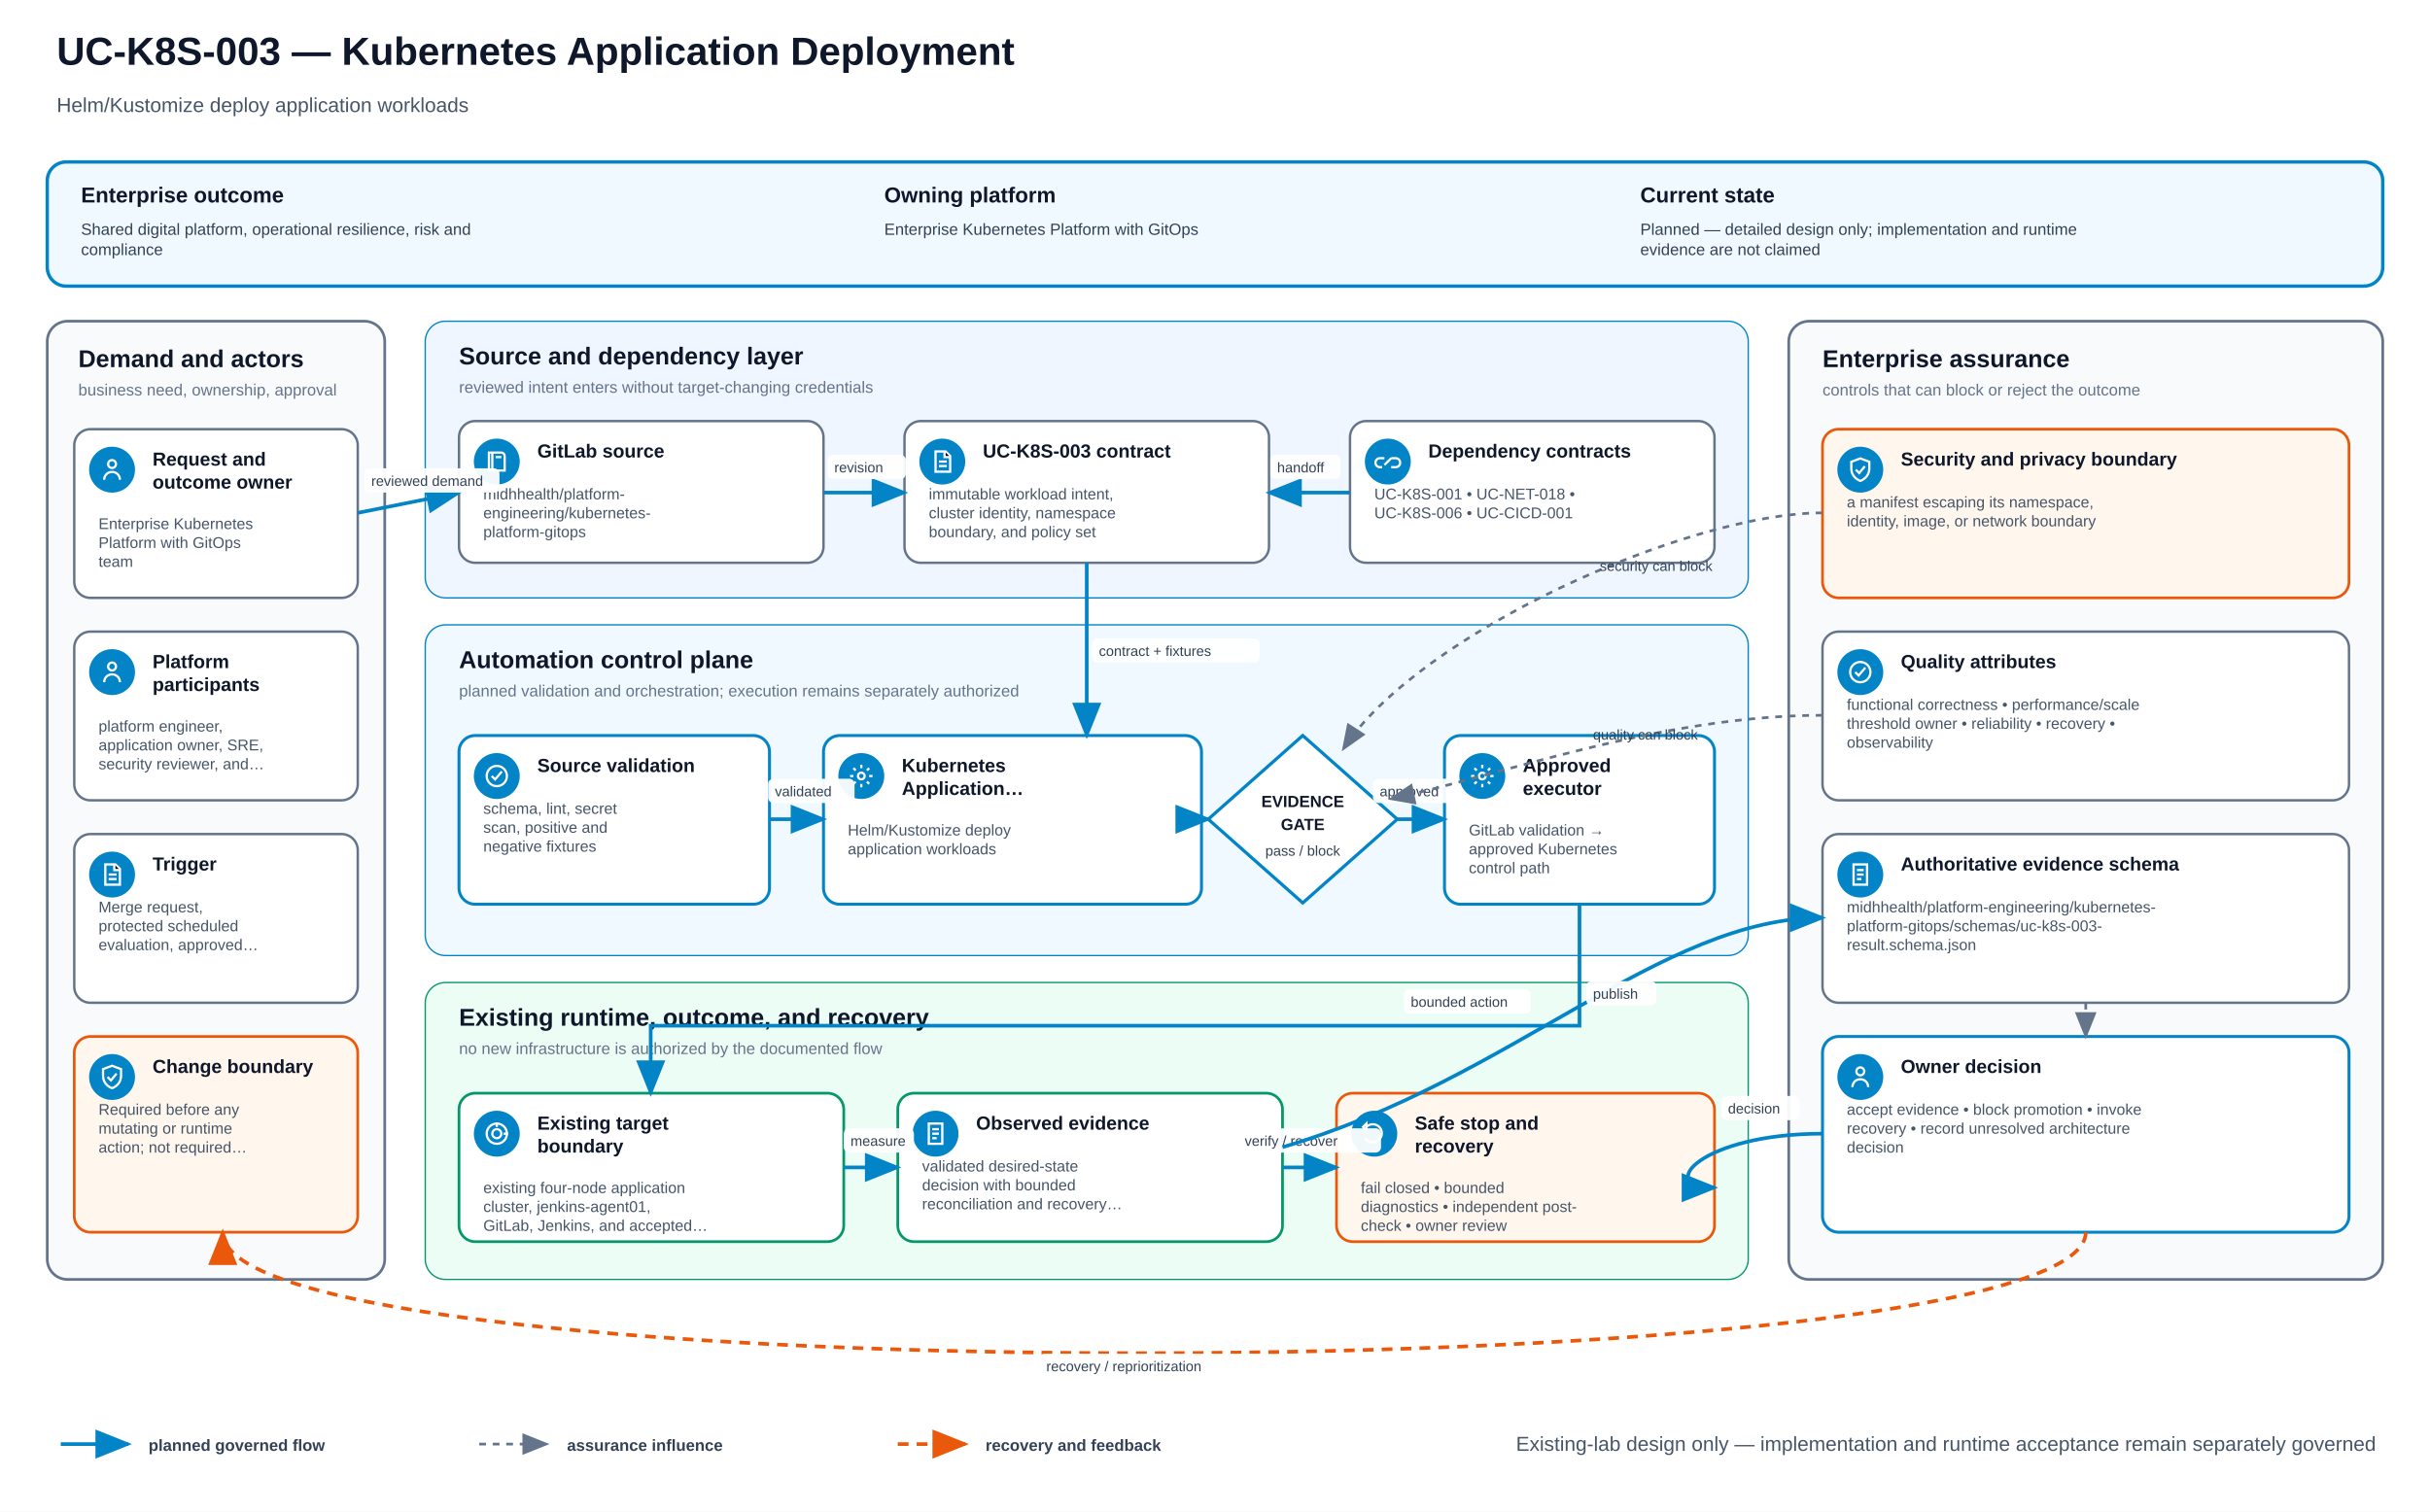
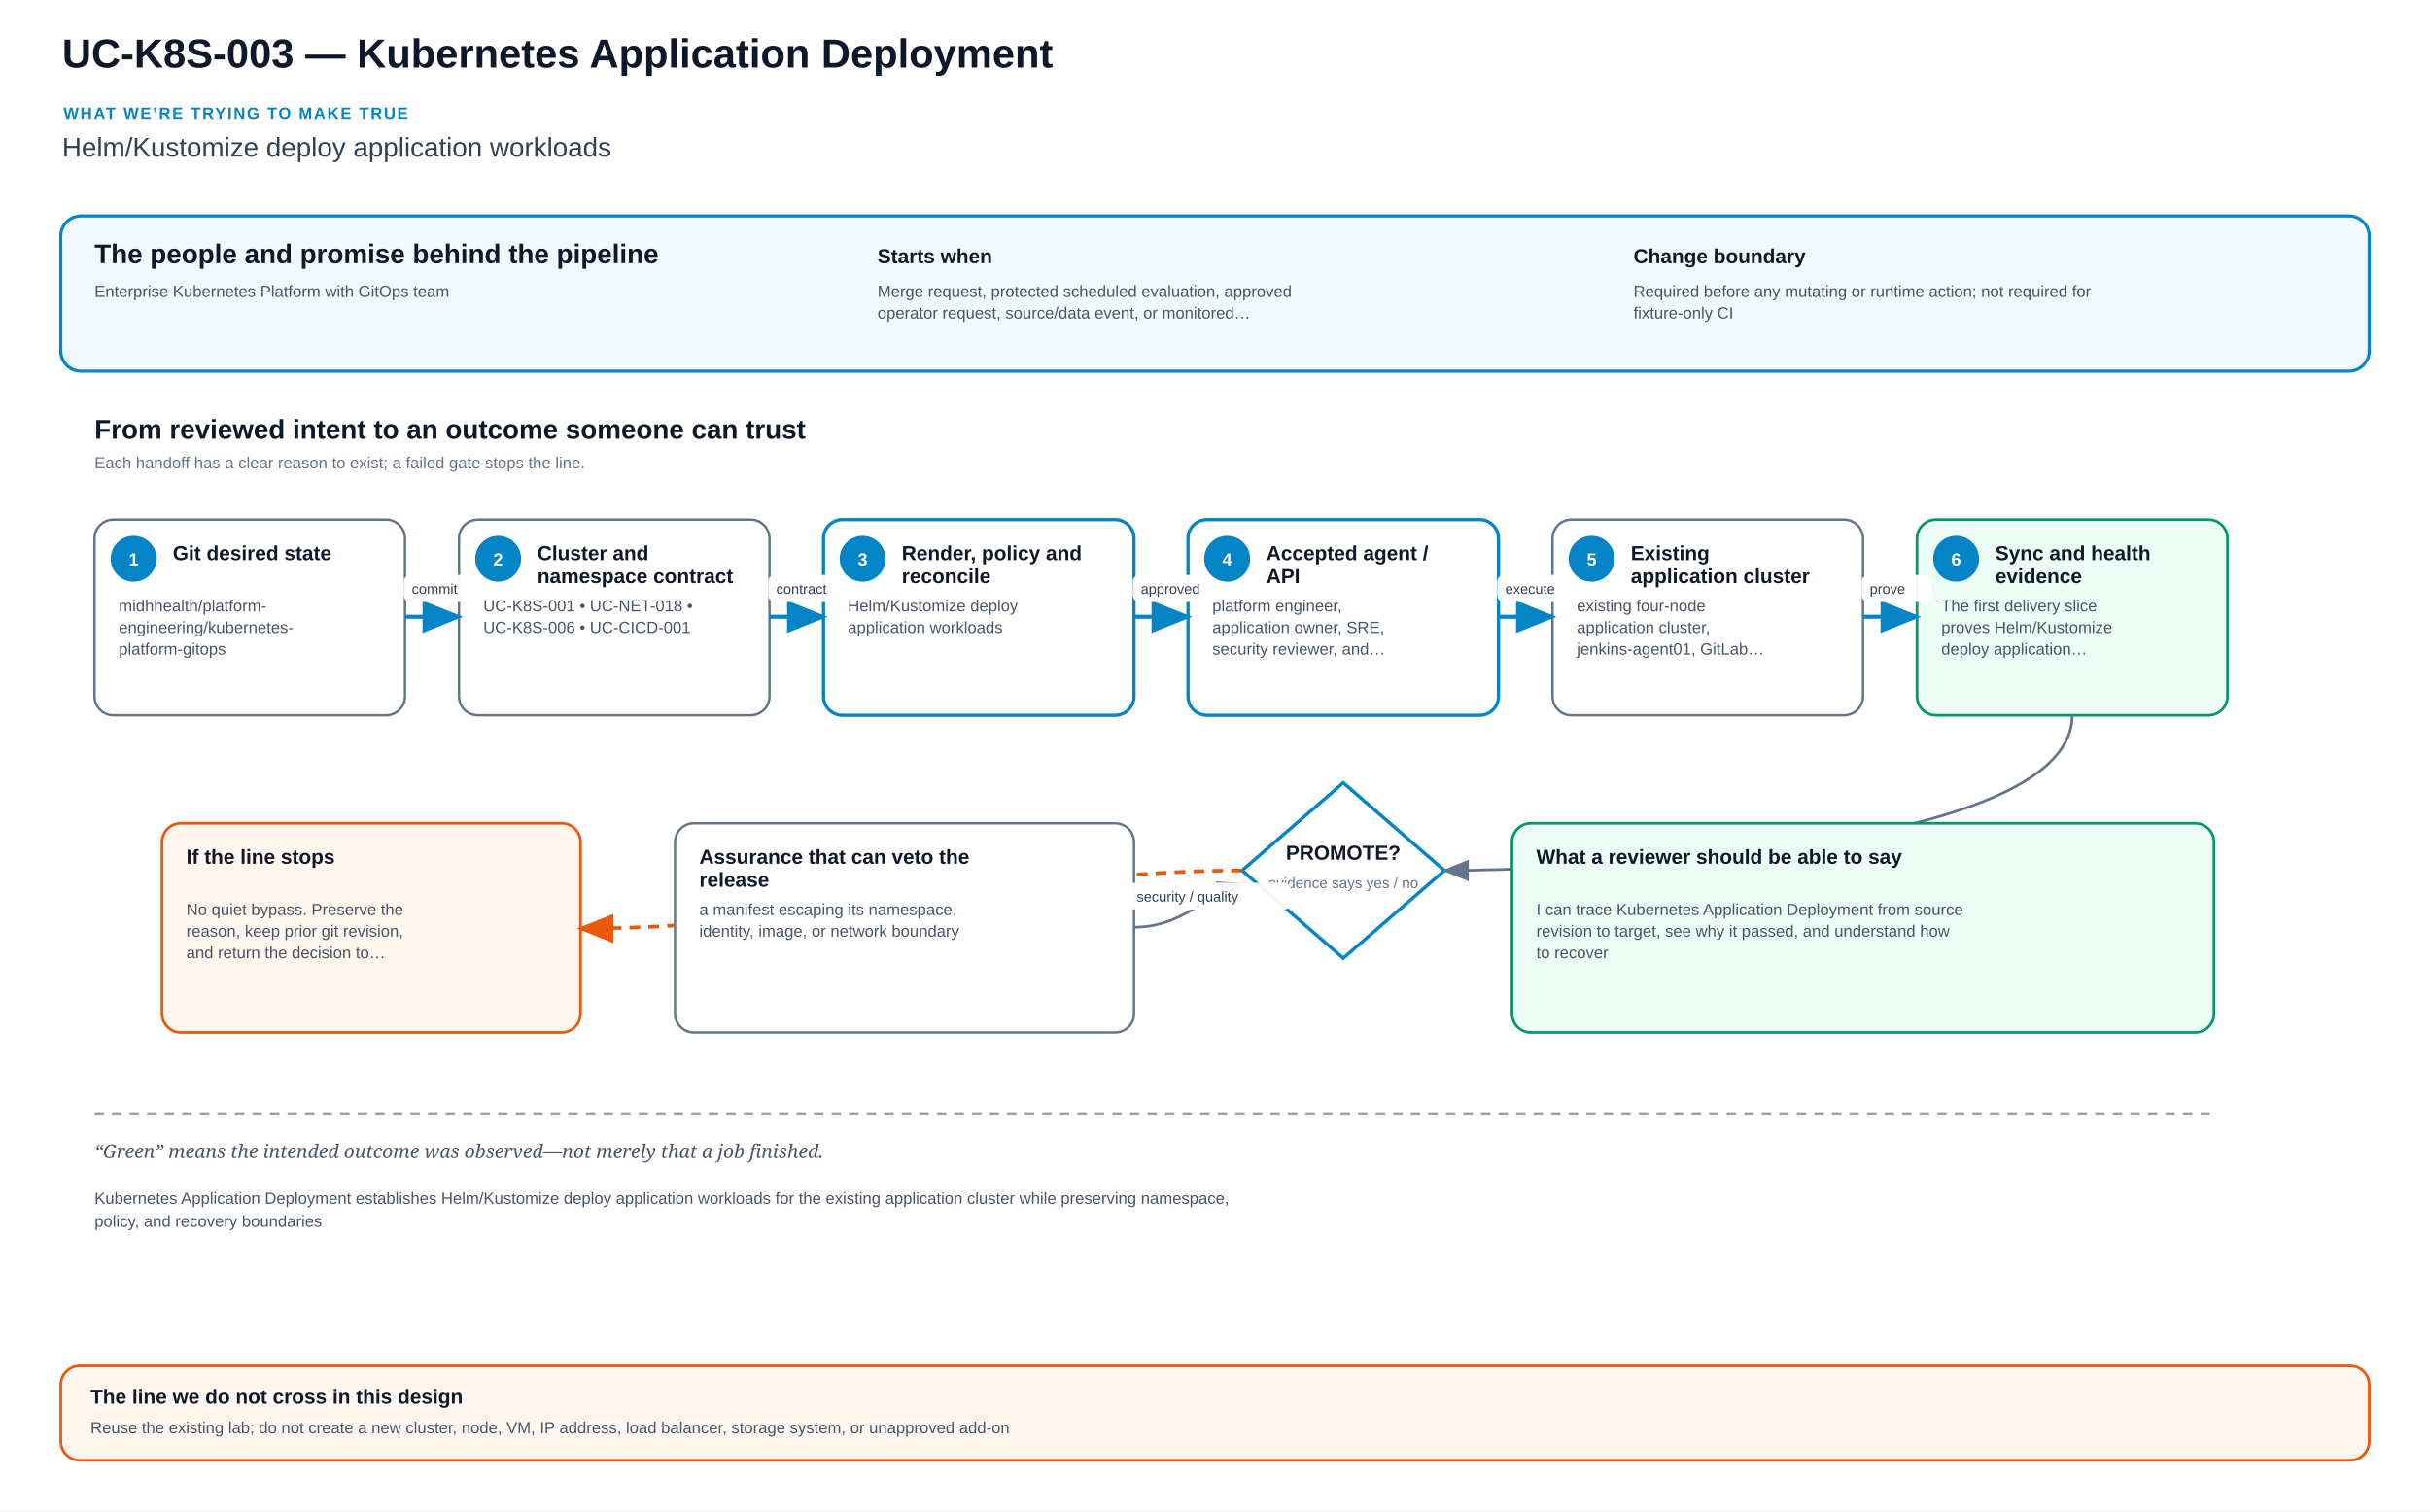
- <svg xmlns="http://www.w3.org/2000/svg" width="1800" height="1120" viewBox="0 0 1800 1120" role="img" aria-labelledby="title desc">
+ <svg xmlns="http://www.w3.org/2000/svg" width="1800" height="1120" viewBox="0 0 1800 1120" role="img" aria-labelledby="title desc" data-use-case="UC-K8S-003" data-archetype="delivery-pipeline">
  <defs>
    <style>
- .bg{fill:#fff}.context{fill:#f0f9ff;stroke:#0284c7;stroke-width:2.5}.rail{fill:#f8fafc;stroke:#64748b;stroke-width:2}.layer{fill:#fff;stroke:#94a3b8;stroke-width:2}.sourceLayer{fill:#eff6ff;stroke:#0284c7}.controlLayer{fill:#f0f9ff;stroke:#0284c7}.runtimeLayer{fill:#ecfdf5;stroke:#059669}.node{fill:#fff;stroke:#64748b;stroke-width:1.8}.controlNode{fill:#fff;stroke:#0284c7;stroke-width:2.2}.runtimeNode{fill:#fff;stroke:#059669;stroke-width:2}.riskNode{fill:#fff7ed;stroke:#ea580c;stroke-width:2}.iconBadge{fill:#0284c7}.mainTitle{font:700 29px Arial,sans-serif;fill:#0f172a}.subtitle{font:15px Arial,sans-serif;fill:#475569}.sectionTitle{font:700 18px Arial,sans-serif;fill:#0f172a}.sectionSub{font:12px Arial,sans-serif;fill:#64748b}.nodeTitle{font:700 14px Arial,sans-serif;fill:#0f172a}.nodeSub{font:11.5px Arial,sans-serif;fill:#475569}.contextTitle{font:700 16px Arial,sans-serif;fill:#0f172a}.contextText{font:12px Arial,sans-serif;fill:#334155}.edge{stroke:#0284c7;stroke-width:2.7;fill:none;marker-end:url(#arrow)}.dashed{stroke:#ea580c;stroke-dasharray:8 6;marker-end:url(#orangeArrow)}.assuranceEdge{stroke:#64748b;stroke-width:2;stroke-dasharray:5 5;fill:none;marker-end:url(#grayArrow)}.labelBg{fill:#fff;opacity:.94}.edgeLabel{font:10.5px Arial,sans-serif;fill:#334155}.decision{fill:#fff;stroke:#0284c7;stroke-width:2.4}.decisionText{font:700 12px Arial,sans-serif;fill:#0f172a}.legend{font:700 12px Arial,sans-serif;fill:#334155}
+ .bg{fill:#fff}.panel{fill:#f8fafc;stroke:#cbd5e1;stroke-width:2}.accentPanel{fill:#f0f9ff;stroke:#0284c7;stroke-width:2.3}.card{fill:#fff;stroke:#64748b;stroke-width:1.8}.accentCard{fill:#fff;stroke:#0284c7;stroke-width:2.4}.goodCard{fill:#ecfdf5;stroke:#059669;stroke-width:2}.warnCard{fill:#fff7ed;stroke:#ea580c;stroke-width:2}.darkCard{fill:#0f172a;stroke:#0f172a;stroke-width:2}.mainTitle{font:700 30px Arial,sans-serif;fill:#0f172a}.kicker{font:700 12px Arial,sans-serif;fill:#0284c7;letter-spacing:1.2px}.quote{font:20px Arial,sans-serif;fill:#334155}.section{font:700 20px Arial,sans-serif;fill:#0f172a}.sectionSub{font:12px Arial,sans-serif;fill:#64748b}.cardTitle{font:700 15px Arial,sans-serif;fill:#0f172a}.body{font:12px Arial,sans-serif;fill:#475569}.inverseTitle{font:700 15px Arial,sans-serif;fill:#fff}.inverseBody{font:12px Arial,sans-serif;fill:#e2e8f0}.badge{fill:#0284c7}.badgeText{font:700 13px Arial,sans-serif;fill:#fff}.arrow{stroke:#0284c7;stroke-width:3;fill:none;marker-end:url(#arrow)}.thinArrow{stroke:#64748b;stroke-width:2;fill:none;marker-end:url(#grayArrow)}.feedback{stroke:#ea580c;stroke-width:2.7;stroke-dasharray:8 6;fill:none;marker-end:url(#orangeArrow)}.label{fill:#fff;opacity:.94}.edgeText{font:10.5px Arial,sans-serif;fill:#334155}.lane{fill:none;stroke:#94a3b8;stroke-width:1.8;stroke-dasharray:7 6}.decision{fill:#fff;stroke:#0284c7;stroke-width:2.5}.small{font:11px Arial,sans-serif;fill:#64748b}.note{font:italic 14px Georgia,serif;fill:#475569}.hub{fill:#0284c7;stroke:#0284c7;stroke-width:2}.hubTitle{font:700 18px Arial,sans-serif;fill:#fff}.hubBody{font:12px Arial,sans-serif;fill:#fff}.zone{fill:#f0f9ff;stroke:#0284c7;stroke-width:2}.nodeCircle{fill:#fff;stroke:#0284c7;stroke-width:2.3}.nodeTitle{font:700 13px Arial,sans-serif;fill:#0f172a}.nodeBody{font:11px Arial,sans-serif;fill:#475569}
</style>
    <marker id="arrow" markerWidth="11" markerHeight="11" refX="9" refY="4" orient="auto">
-       <path d="M0,0 L0,8 L10,4 z" fill="#0284c7" />
+       <path d="M0 0L0 8L10 4z" fill="#0284c7" />
+     </marker>
+     <marker id="grayArrow" markerWidth="11" markerHeight="11" refX="9" refY="4" orient="auto">
+       <path d="M0 0L0 8L10 4z" fill="#64748b" />
    </marker>
    <marker id="orangeArrow" markerWidth="11" markerHeight="11" refX="9" refY="4" orient="auto">
-       <path d="M0,0 L0,8 L10,4 z" fill="#ea580c" />
+       <path d="M0 0L0 8L10 4z" fill="#ea580c" />
    </marker>
-     <marker id="grayArrow" markerWidth="11" markerHeight="11" refX="9" refY="4" orient="auto">
-       <path d="M0,0 L0,8 L10,4 z" fill="#64748b" />
-     </marker>
-     <symbol id="icon-person" viewBox="0 0 24 24">
-       <circle cx="12" cy="7" r="3.5" fill="none" stroke="#fff" stroke-width="2" />
-       <path d="M5 21c0-4 3-7 7-7s7 3 7 7" fill="none" stroke="#fff" stroke-width="2" />
-     </symbol>
-     <symbol id="icon-repo" viewBox="0 0 24 24">
-       <path d="M5 4h11a3 3 0 013 3v13H7a2 2 0 01-2-2V4z" fill="none" stroke="#fff" stroke-width="2" />
-       <path d="M8 4v16M11 8h5" stroke="#fff" stroke-width="2" />
-     </symbol>
-     <symbol id="icon-contract" viewBox="0 0 24 24">
-       <path d="M6 3h9l4 4v14H6z" fill="none" stroke="#fff" stroke-width="2" />
-       <path d="M14 3v5h5M9 12h7M9 16h7" stroke="#fff" stroke-width="2" />
-     </symbol>
-     <symbol id="icon-link" viewBox="0 0 24 24">
-       <path d="M9 15l6-6M7 17H5a4 4 0 010-8h4M15 9h4a4 4 0 010 8h-4" fill="none" stroke="#fff" stroke-width="2" />
-     </symbol>
-     <symbol id="icon-check" viewBox="0 0 24 24">
-       <circle cx="12" cy="12" r="9" fill="none" stroke="#fff" stroke-width="2" />
-       <path d="M7.5 12l3 3 6-7" fill="none" stroke="#fff" stroke-width="2" />
-     </symbol>
-     <symbol id="icon-gear" viewBox="0 0 24 24">
-       <circle cx="12" cy="12" r="3" fill="none" stroke="#fff" stroke-width="2" />
-       <path d="M12 2v3M12 19v3M2 12h3M19 12h3M5 5l2 2M17 17l2 2M19 5l-2 2M7 17l-2 2" stroke="#fff" stroke-width="2" />
-     </symbol>
-     <symbol id="icon-target" viewBox="0 0 24 24">
-       <circle cx="12" cy="12" r="9" fill="none" stroke="#fff" stroke-width="2" />
-       <circle cx="12" cy="12" r="4" fill="none" stroke="#fff" stroke-width="2" />
-       <path d="M12 2v4M22 12h-4" stroke="#fff" stroke-width="2" />
-     </symbol>
-     <symbol id="icon-evidence" viewBox="0 0 24 24">
-       <path d="M6 3h12v18H6z" fill="none" stroke="#fff" stroke-width="2" />
-       <path d="M9 8h6M9 12h6M9 16h4" stroke="#fff" stroke-width="2" />
-     </symbol>
-     <symbol id="icon-shield" viewBox="0 0 24 24">
-       <path d="M12 2l8 3v6c0 5-3 9-8 11-5-2-8-6-8-11V5z" fill="none" stroke="#fff" stroke-width="2" />
-       <path d="M8 12l3 3 5-6" fill="none" stroke="#fff" stroke-width="2" />
-     </symbol>
-     <symbol id="icon-recovery" viewBox="0 0 24 24">
-       <path d="M5 8V3l-3 3 3 3M5 6a8 8 0 11-1 10" fill="none" stroke="#fff" stroke-width="2" />
-     </symbol>
  </defs>
  <rect class="bg" width="1800" height="1120" />
-   <text class="mainTitle" x="42" y="48">
-     <tspan x="42" dy="0">UC-K8S-003 — Kubernetes Application Deployment</tspan>
+   <text class="mainTitle" x="46" y="50">
+     <tspan x="46" dy="0">UC-K8S-003 — Kubernetes Application Deployment</tspan>
  </text>
-   <text class="subtitle" x="42" y="83" text-anchor="start">
-     <tspan x="42" dy="0">Helm/Kustomize deploy application workloads</tspan>
+   <text class="kicker" x="47" y="88">WHAT WE’RE TRYING TO MAKE TRUE</text>
+   <text class="quote" x="46" y="116" text-anchor="start">
+     <tspan x="46" dy="0">Helm/Kustomize deploy application workloads</tspan>
  </text>
-   <rect class="context" x="35" y="120" width="1730" height="92" rx="14" />
-   <text class="contextTitle" x="60" y="150">Enterprise outcome</text>
-   <text class="contextText" x="60" y="174" text-anchor="start">
-     <tspan x="60" dy="0">Shared digital platform, operational resilience, risk and</tspan>
-     <tspan x="60" dy="15">compliance</tspan>
+   <rect class="accentPanel" x="45" y="160" width="1710" height="115" rx="15" />
+   <text class="section" x="70" y="195">The people and promise behind the pipeline</text>
+   <text class="body" x="70" y="220" text-anchor="start">
+     <tspan x="70" dy="0">Enterprise Kubernetes Platform with GitOps team</tspan>
  </text>
-   <text class="contextTitle" x="655" y="150">Owning platform</text>
-   <text class="contextText" x="655" y="174" text-anchor="start">
-     <tspan x="655" dy="0">Enterprise Kubernetes Platform with GitOps</tspan>
+   <text class="cardTitle" x="650" y="195" text-anchor="start">
+     <tspan x="650" dy="0">Starts when</tspan>
  </text>
-   <text class="contextTitle" x="1215" y="150">Current state</text>
-   <text class="contextText" x="1215" y="174" text-anchor="start">
-     <tspan x="1215" dy="0">Planned — detailed design only; implementation and runtime</tspan>
-     <tspan x="1215" dy="15">evidence are not claimed</tspan>
+   <text class="body" x="650" y="220" text-anchor="start">
+     <tspan x="650" dy="0">Merge request, protected scheduled evaluation, approved</tspan>
+     <tspan x="650" dy="16">operator request, source/data event, or monitored…</tspan>
  </text>
-   <rect class="rail" x="35" y="238" width="250" height="710" rx="15" />
-   <text class="sectionTitle" x="58" y="272">Demand and actors</text>
-   <text class="sectionSub" x="58" y="293">business need, ownership, approval</text>
-   <rect class="node" x="55" y="318" width="210" height="125" rx="12" />
-   <circle class="iconBadge" cx="83" cy="348" r="17" />
-   <use href="#icon-person" x="73" y="338" width="20" height="20" />
-   <text class="nodeTitle" x="113" y="345">
-     <tspan x="113" dy="0">Request and</tspan>
-     <tspan x="113" dy="17">outcome owner</tspan>
+   <text class="cardTitle" x="1210" y="195" text-anchor="start">
+     <tspan x="1210" dy="0">Change boundary</tspan>
  </text>
-   <text class="nodeSub" x="73" y="392" text-anchor="start">
-     <tspan x="73" dy="0">Enterprise Kubernetes</tspan>
-     <tspan x="73" dy="14">Platform with GitOps</tspan>
-     <tspan x="73" dy="14">team</tspan>
+   <text class="body" x="1210" y="220" text-anchor="start">
+     <tspan x="1210" dy="0">Required before any mutating or runtime action; not required for</tspan>
+     <tspan x="1210" dy="16">fixture-only CI</tspan>
  </text>
-   <rect class="node" x="55" y="468" width="210" height="125" rx="12" />
-   <circle class="iconBadge" cx="83" cy="498" r="17" />
-   <use href="#icon-person" x="73" y="488" width="20" height="20" />
-   <text class="nodeTitle" x="113" y="495">
-     <tspan x="113" dy="0">Platform</tspan>
-     <tspan x="113" dy="17">participants</tspan>
+   <text class="section" x="70" y="325">From reviewed intent to an outcome someone can trust</text>
+   <text class="sectionSub" x="70" y="347">Each handoff has a clear reason to exist; a failed gate stops the line.</text>
+   <rect class="card" x="70" y="385" width="230" height="145" rx="14" />
+   <circle class="badge" cx="99" cy="414" r="17" />
+   <text class="badgeText" x="99" y="419" text-anchor="middle">1</text>
+   <text class="cardTitle" x="128" y="415" text-anchor="start">
+     <tspan x="128" dy="0">Git desired state</tspan>
  </text>
-   <text class="nodeSub" x="73" y="542" text-anchor="start">
-     <tspan x="73" dy="0">platform engineer,</tspan>
-     <tspan x="73" dy="14">application owner, SRE,</tspan>
-     <tspan x="73" dy="14">security reviewer, and…</tspan>
+   <text class="body" x="88" y="453" text-anchor="start">
+     <tspan x="88" dy="0">midhhealth/platform-</tspan>
+     <tspan x="88" dy="16">engineering/kubernetes-</tspan>
+     <tspan x="88" dy="16">platform-gitops</tspan>
  </text>
-   <rect class="node" x="55" y="618" width="210" height="125" rx="12" />
-   <circle class="iconBadge" cx="83" cy="648" r="17" />
-   <use href="#icon-contract" x="73" y="638" width="20" height="20" />
-   <text class="nodeTitle" x="113" y="645">
-     <tspan x="113" dy="0">Trigger</tspan>
+   <rect class="card" x="340" y="385" width="230" height="145" rx="14" />
+   <circle class="badge" cx="369" cy="414" r="17" />
+   <text class="badgeText" x="369" y="419" text-anchor="middle">2</text>
+   <text class="cardTitle" x="398" y="415" text-anchor="start">
+     <tspan x="398" dy="0">Cluster and</tspan>
+     <tspan x="398" dy="17">namespace contract</tspan>
  </text>
-   <text class="nodeSub" x="73" y="676" text-anchor="start">
-     <tspan x="73" dy="0">Merge request,</tspan>
-     <tspan x="73" dy="14">protected scheduled</tspan>
-     <tspan x="73" dy="14">evaluation, approved…</tspan>
+   <text class="body" x="358" y="453" text-anchor="start">
+     <tspan x="358" dy="0">UC-K8S-001 • UC-NET-018 •</tspan>
+     <tspan x="358" dy="16">UC-K8S-006 • UC-CICD-001</tspan>
  </text>
-   <rect class="riskNode" x="55" y="768" width="210" height="145" rx="12" />
-   <circle class="iconBadge" cx="83" cy="798" r="17" />
-   <use href="#icon-shield" x="73" y="788" width="20" height="20" />
-   <text class="nodeTitle" x="113" y="795">
-     <tspan x="113" dy="0">Change boundary</tspan>
+   <rect class="accentCard" x="610" y="385" width="230" height="145" rx="14" />
+   <circle class="badge" cx="639" cy="414" r="17" />
+   <text class="badgeText" x="639" y="419" text-anchor="middle">3</text>
+   <text class="cardTitle" x="668" y="415" text-anchor="start">
+     <tspan x="668" dy="0">Render, policy and</tspan>
+     <tspan x="668" dy="17">reconcile</tspan>
  </text>
-   <text class="nodeSub" x="73" y="826" text-anchor="start">
-     <tspan x="73" dy="0">Required before any</tspan>
-     <tspan x="73" dy="14">mutating or runtime</tspan>
-     <tspan x="73" dy="14">action; not required…</tspan>
+   <text class="body" x="628" y="453" text-anchor="start">
+     <tspan x="628" dy="0">Helm/Kustomize deploy</tspan>
+     <tspan x="628" dy="16">application workloads</tspan>
  </text>
-   <rect class="sourceLayer" x="315" y="238" width="980" height="205" rx="15" />
-   <text class="sectionTitle" x="340" y="270">Source and dependency layer</text>
-   <text class="sectionSub" x="340" y="291">reviewed intent enters without target-changing credentials</text>
-   <rect class="node" x="340" y="312" width="270" height="105" rx="12" />
-   <circle class="iconBadge" cx="368" cy="342" r="17" />
-   <use href="#icon-repo" x="358" y="332" width="20" height="20" />
-   <text class="nodeTitle" x="398" y="339">
-     <tspan x="398" dy="0">GitLab source</tspan>
+   <rect class="accentCard" x="880" y="385" width="230" height="145" rx="14" />
+   <circle class="badge" cx="909" cy="414" r="17" />
+   <text class="badgeText" x="909" y="419" text-anchor="middle">4</text>
+   <text class="cardTitle" x="938" y="415" text-anchor="start">
+     <tspan x="938" dy="0">Accepted agent /</tspan>
+     <tspan x="938" dy="17">API</tspan>
  </text>
-   <text class="nodeSub" x="358" y="370" text-anchor="start">
-     <tspan x="358" dy="0">midhhealth/platform-</tspan>
-     <tspan x="358" dy="14">engineering/kubernetes-</tspan>
-     <tspan x="358" dy="14">platform-gitops</tspan>
+   <text class="body" x="898" y="453" text-anchor="start">
+     <tspan x="898" dy="0">platform engineer,</tspan>
+     <tspan x="898" dy="16">application owner, SRE,</tspan>
+     <tspan x="898" dy="16">security reviewer, and…</tspan>
  </text>
-   <rect class="node" x="670" y="312" width="270" height="105" rx="12" />
-   <circle class="iconBadge" cx="698" cy="342" r="17" />
-   <use href="#icon-contract" x="688" y="332" width="20" height="20" />
-   <text class="nodeTitle" x="728" y="339">
-     <tspan x="728" dy="0">UC-K8S-003 contract</tspan>
+   <rect class="card" x="1150" y="385" width="230" height="145" rx="14" />
+   <circle class="badge" cx="1179" cy="414" r="17" />
+   <text class="badgeText" x="1179" y="419" text-anchor="middle">5</text>
+   <text class="cardTitle" x="1208" y="415" text-anchor="start">
+     <tspan x="1208" dy="0">Existing</tspan>
+     <tspan x="1208" dy="17">application cluster</tspan>
  </text>
-   <text class="nodeSub" x="688" y="370" text-anchor="start">
-     <tspan x="688" dy="0">immutable workload intent,</tspan>
-     <tspan x="688" dy="14">cluster identity, namespace</tspan>
-     <tspan x="688" dy="14">boundary, and policy set</tspan>
+   <text class="body" x="1168" y="453" text-anchor="start">
+     <tspan x="1168" dy="0">existing four-node</tspan>
+     <tspan x="1168" dy="16">application cluster,</tspan>
+     <tspan x="1168" dy="16">jenkins-agent01, GitLab…</tspan>
  </text>
-   <rect class="node" x="1000" y="312" width="270" height="105" rx="12" />
-   <circle class="iconBadge" cx="1028" cy="342" r="17" />
-   <use href="#icon-link" x="1018" y="332" width="20" height="20" />
-   <text class="nodeTitle" x="1058" y="339">
-     <tspan x="1058" dy="0">Dependency contracts</tspan>
+   <rect class="goodCard" x="1420" y="385" width="230" height="145" rx="14" />
+   <circle class="badge" cx="1449" cy="414" r="17" />
+   <text class="badgeText" x="1449" y="419" text-anchor="middle">6</text>
+   <text class="cardTitle" x="1478" y="415" text-anchor="start">
+     <tspan x="1478" dy="0">Sync and health</tspan>
+     <tspan x="1478" dy="17">evidence</tspan>
  </text>
-   <text class="nodeSub" x="1018" y="370" text-anchor="start">
-     <tspan x="1018" dy="0">UC-K8S-001 • UC-NET-018 •</tspan>
-     <tspan x="1018" dy="14">UC-K8S-006 • UC-CICD-001</tspan>
+   <text class="body" x="1438" y="453" text-anchor="start">
+     <tspan x="1438" dy="0">The first delivery slice</tspan>
+     <tspan x="1438" dy="16">proves Helm/Kustomize</tspan>
+     <tspan x="1438" dy="16">deploy application…</tspan>
  </text>
-   <rect class="controlLayer" x="315" y="463" width="980" height="245" rx="15" />
-   <text class="sectionTitle" x="340" y="495">Automation control plane</text>
-   <text class="sectionSub" x="340" y="516">planned validation and orchestration; execution remains separately authorized</text>
-   <rect class="controlNode" x="340" y="545" width="230" height="125" rx="12" />
-   <circle class="iconBadge" cx="368" cy="575" r="17" />
-   <use href="#icon-check" x="358" y="565" width="20" height="20" />
-   <text class="nodeTitle" x="398" y="572">
-     <tspan x="398" dy="0">Source validation</tspan>
+   <path class="arrow" d="M300 457 L340 457" />
+   <rect class="label" x="299" y="426" width="52" height="20" rx="5" />
+   <text class="edgeText" x="305" y="440">commit</text>
+   <path class="arrow" d="M570 457 L610 457" />
+   <rect class="label" x="569" y="426" width="60" height="20" rx="5" />
+   <text class="edgeText" x="575" y="440">contract</text>
+   <path class="arrow" d="M840 457 L880 457" />
+   <rect class="label" x="839" y="426" width="60" height="20" rx="5" />
+   <text class="edgeText" x="845" y="440">approved</text>
+   <path class="arrow" d="M1110 457 L1150 457" />
+   <rect class="label" x="1109" y="426" width="54" height="20" rx="5" />
+   <text class="edgeText" x="1115" y="440">execute</text>
+   <path class="arrow" d="M1380 457 L1420 457" />
+   <rect class="label" x="1379" y="426" width="52" height="20" rx="5" />
+   <text class="edgeText" x="1385" y="440">prove</text>
+   <polygon class="decision" points="995,580 1070,645 995,710 920,645" />
+   <text class="cardTitle" x="995" y="637" text-anchor="middle">PROMOTE?</text>
+   <text class="small" x="995" y="658" text-anchor="middle">evidence says yes / no</text>
+   <path class="thinArrow" d="M1535 530 C1535 645 1070 645 1070 645" />
+   <rect class="label" x="1374" y="614" width="60" height="20" rx="5" />
+   <text class="edgeText" x="1380" y="628">evidence</text>
+   <rect class="warnCard" x="120" y="610" width="310" height="155" rx="14" />
+   <text class="cardTitle" x="138" y="640" text-anchor="start">
+     <tspan x="138" dy="0">If the line stops</tspan>
  </text>
-   <text class="nodeSub" x="358" y="603" text-anchor="start">
-     <tspan x="358" dy="0">schema, lint, secret</tspan>
-     <tspan x="358" dy="14">scan, positive and</tspan>
-     <tspan x="358" dy="14">negative fixtures</tspan>
+   <text class="body" x="138" y="678" text-anchor="start">
+     <tspan x="138" dy="0">No quiet bypass. Preserve the</tspan>
+     <tspan x="138" dy="16">reason, keep prior git revision,</tspan>
+     <tspan x="138" dy="16">and return the decision to…</tspan>
  </text>
-   <rect class="controlNode" x="610" y="545" width="280" height="125" rx="12" />
-   <circle class="iconBadge" cx="638" cy="575" r="17" />
-   <use href="#icon-gear" x="628" y="565" width="20" height="20" />
-   <text class="nodeTitle" x="668" y="572">
-     <tspan x="668" dy="0">Kubernetes</tspan>
-     <tspan x="668" dy="17">Application…</tspan>
+   <path class="feedback" d="M920 645 C760 645 600 688 430 688" />
+   <rect class="label" x="729" y="656" width="52" height="20" rx="5" />
+   <text class="edgeText" x="735" y="670">block</text>
+   <rect class="card" x="500" y="610" width="340" height="155" rx="14" />
+   <text class="cardTitle" x="518" y="640" text-anchor="start">
+     <tspan x="518" dy="0">Assurance that can veto the</tspan>
+     <tspan x="518" dy="17">release</tspan>
  </text>
-   <text class="nodeSub" x="628" y="619" text-anchor="start">
-     <tspan x="628" dy="0">Helm/Kustomize deploy</tspan>
-     <tspan x="628" dy="14">application workloads</tspan>
+   <text class="body" x="518" y="678" text-anchor="start">
+     <tspan x="518" dy="0">a manifest escaping its namespace,</tspan>
+     <tspan x="518" dy="16">identity, image, or network boundary</tspan>
  </text>
-   <polygon class="decision" points="965,545 1035,607 965,669 895,607" />
-   <text class="decisionText" x="965" y="598" text-anchor="middle">EVIDENCE</text>
-   <text class="decisionText" x="965" y="615" text-anchor="middle">GATE</text>
-   <text class="edgeLabel" x="965" y="634" text-anchor="middle">pass / block</text>
-   <rect class="controlNode" x="1070" y="545" width="200" height="125" rx="12" />
-   <circle class="iconBadge" cx="1098" cy="575" r="17" />
-   <use href="#icon-gear" x="1088" y="565" width="20" height="20" />
-   <text class="nodeTitle" x="1128" y="572">
-     <tspan x="1128" dy="0">Approved</tspan>
-     <tspan x="1128" dy="17">executor</tspan>
+   <path class="thinArrow" d="M840 687 C875 687 890 665 920 655" />
+   <rect class="label" x="836" y="654" width="120" height="20" rx="5" />
+   <text class="edgeText" x="842" y="668">security / quality</text>
+   <rect class="goodCard" x="1120" y="610" width="520" height="155" rx="14" />
+   <text class="cardTitle" x="1138" y="640" text-anchor="start">
+     <tspan x="1138" dy="0">What a reviewer should be able to say</tspan>
  </text>
-   <text class="nodeSub" x="1088" y="619" text-anchor="start">
-     <tspan x="1088" dy="0">GitLab validation →</tspan>
-     <tspan x="1088" dy="14">approved Kubernetes</tspan>
-     <tspan x="1088" dy="14">control path</tspan>
+   <text class="body" x="1138" y="678" text-anchor="start">
+     <tspan x="1138" dy="0">I can trace Kubernetes Application Deployment from source</tspan>
+     <tspan x="1138" dy="16">revision to target, see why it passed, and understand how</tspan>
+     <tspan x="1138" dy="16">to recover</tspan>
  </text>
-   <rect class="runtimeLayer" x="315" y="728" width="980" height="220" rx="15" />
-   <text class="sectionTitle" x="340" y="760">Existing runtime, outcome, and recovery</text>
-   <text class="sectionSub" x="340" y="781">no new infrastructure is authorized by the documented flow</text>
-   <rect class="runtimeNode" x="340" y="810" width="285" height="110" rx="12" />
-   <circle class="iconBadge" cx="368" cy="840" r="17" />
-   <use href="#icon-target" x="358" y="830" width="20" height="20" />
-   <text class="nodeTitle" x="398" y="837">
-     <tspan x="398" dy="0">Existing target</tspan>
-     <tspan x="398" dy="17">boundary</tspan>
+   <path class="lane" d="M70 825 H1640" />
+   <text class="note" x="70" y="858">“Green” means the intended outcome was observed—not merely that a job finished.</text>
+   <text class="body" x="70" y="892" text-anchor="start">
+     <tspan x="70" dy="0">Kubernetes Application Deployment establishes Helm/Kustomize deploy application workloads for the existing application cluster while preserving namespace,</tspan>
+     <tspan x="70" dy="17">policy, and recovery boundaries</tspan>
  </text>
-   <text class="nodeSub" x="358" y="884" text-anchor="start">
-     <tspan x="358" dy="0">existing four-node application</tspan>
-     <tspan x="358" dy="14">cluster, jenkins-agent01,</tspan>
-     <tspan x="358" dy="14">GitLab, Jenkins, and accepted…</tspan>
+   <rect class="warnCard" x="45" y="1012" width="1710" height="70" rx="14" />
+   <text class="cardTitle" x="67" y="1040">The line we do not cross in this design</text>
+   <text class="body" x="67" y="1062" text-anchor="start">
+     <tspan x="67" dy="0">Reuse the existing lab; do not create a new cluster, node, VM, IP address, load balancer, storage system, or unapproved add-on</tspan>
  </text>
-   <rect class="runtimeNode" x="665" y="810" width="285" height="110" rx="12" />
-   <circle class="iconBadge" cx="693" cy="840" r="17" />
-   <use href="#icon-evidence" x="683" y="830" width="20" height="20" />
-   <text class="nodeTitle" x="723" y="837">
-     <tspan x="723" dy="0">Observed evidence</tspan>
-   </text>
-   <text class="nodeSub" x="683" y="868" text-anchor="start">
-     <tspan x="683" dy="0">validated desired-state</tspan>
-     <tspan x="683" dy="14">decision with bounded</tspan>
-     <tspan x="683" dy="14">reconciliation and recovery…</tspan>
-   </text>
-   <rect class="riskNode" x="990" y="810" width="280" height="110" rx="12" />
-   <circle class="iconBadge" cx="1018" cy="840" r="17" />
-   <use href="#icon-recovery" x="1008" y="830" width="20" height="20" />
-   <text class="nodeTitle" x="1048" y="837">
-     <tspan x="1048" dy="0">Safe stop and</tspan>
-     <tspan x="1048" dy="17">recovery</tspan>
-   </text>
-   <text class="nodeSub" x="1008" y="884" text-anchor="start">
-     <tspan x="1008" dy="0">fail closed • bounded</tspan>
-     <tspan x="1008" dy="14">diagnostics • independent post-</tspan>
-     <tspan x="1008" dy="14">check • owner review</tspan>
-   </text>
-   <rect class="rail" x="1325" y="238" width="440" height="710" rx="15" />
-   <text class="sectionTitle" x="1350" y="272">Enterprise assurance</text>
-   <text class="sectionSub" x="1350" y="293">controls that can block or reject the outcome</text>
-   <rect class="riskNode" x="1350" y="318" width="390" height="125" rx="12" />
-   <circle class="iconBadge" cx="1378" cy="348" r="17" />
-   <use href="#icon-shield" x="1368" y="338" width="20" height="20" />
-   <text class="nodeTitle" x="1408" y="345">
-     <tspan x="1408" dy="0">Security and privacy boundary</tspan>
-   </text>
-   <text class="nodeSub" x="1368" y="376" text-anchor="start">
-     <tspan x="1368" dy="0">a manifest escaping its namespace,</tspan>
-     <tspan x="1368" dy="14">identity, image, or network boundary</tspan>
-   </text>
-   <rect class="node" x="1350" y="468" width="390" height="125" rx="12" />
-   <circle class="iconBadge" cx="1378" cy="498" r="17" />
-   <use href="#icon-check" x="1368" y="488" width="20" height="20" />
-   <text class="nodeTitle" x="1408" y="495">
-     <tspan x="1408" dy="0">Quality attributes</tspan>
-   </text>
-   <text class="nodeSub" x="1368" y="526" text-anchor="start">
-     <tspan x="1368" dy="0">functional correctness • performance/scale</tspan>
-     <tspan x="1368" dy="14">threshold owner • reliability • recovery •</tspan>
-     <tspan x="1368" dy="14">observability</tspan>
-   </text>
-   <rect class="node" x="1350" y="618" width="390" height="125" rx="12" />
-   <circle class="iconBadge" cx="1378" cy="648" r="17" />
-   <use href="#icon-evidence" x="1368" y="638" width="20" height="20" />
-   <text class="nodeTitle" x="1408" y="645">
-     <tspan x="1408" dy="0">Authoritative evidence schema</tspan>
-   </text>
-   <text class="nodeSub" x="1368" y="676" text-anchor="start">
-     <tspan x="1368" dy="0">midhhealth/platform-engineering/kubernetes-</tspan>
-     <tspan x="1368" dy="14">platform-gitops/schemas/uc-k8s-003-</tspan>
-     <tspan x="1368" dy="14">result.schema.json</tspan>
-   </text>
-   <rect class="controlNode" x="1350" y="768" width="390" height="145" rx="12" />
-   <circle class="iconBadge" cx="1378" cy="798" r="17" />
-   <use href="#icon-person" x="1368" y="788" width="20" height="20" />
-   <text class="nodeTitle" x="1408" y="795">
-     <tspan x="1408" dy="0">Owner decision</tspan>
-   </text>
-   <text class="nodeSub" x="1368" y="826" text-anchor="start">
-     <tspan x="1368" dy="0">accept evidence • block promotion • invoke</tspan>
-     <tspan x="1368" dy="14">recovery • record unresolved architecture</tspan>
-     <tspan x="1368" dy="14">decision</tspan>
-   </text>
-   <path class="edge" d="M265 380 L340 365" />
-   <rect class="labelBg" x="270" y="347" width="100" height="18" rx="4" />
-   <text class="edgeLabel" x="275" y="360">reviewed demand</text>
-   <path class="edge" d="M610 365 L670 365" />
-   <rect class="labelBg" x="613" y="337" width="58" height="18" rx="4" />
-   <text class="edgeLabel" x="618" y="350">revision</text>
-   <path class="edge" d="M1000 365 L940 365" />
-   <rect class="labelBg" x="941" y="337" width="52" height="18" rx="4" />
-   <text class="edgeLabel" x="946" y="350">handoff</text>
-   <path class="edge" d="M805 417 L805 545" />
-   <rect class="labelBg" x="809" y="473" width="124" height="18" rx="4" />
-   <text class="edgeLabel" x="814" y="486">contract + fixtures</text>
-   <path class="edge" d="M570 607 L610 607" />
-   <rect class="labelBg" x="569" y="577" width="64" height="18" rx="4" />
-   <text class="edgeLabel" x="574" y="590">validated</text>
-   <path class="edge" d="M890 607 L895 607" />
-   <path class="edge" d="M1035 607 L1070 607" />
-   <rect class="labelBg" x="1017" y="577" width="58" height="18" rx="4" />
-   <text class="edgeLabel" x="1022" y="590">approved</text>
-   <path class="edge" d="M1170 670 L1170 760 L482 760 L482 810" />
-   <rect class="labelBg" x="1040" y="733" width="94" height="18" rx="4" />
-   <text class="edgeLabel" x="1045" y="746">bounded action</text>
-   <path class="edge" d="M625 865 L665 865" />
-   <rect class="labelBg" x="625" y="836" width="52" height="18" rx="4" />
-   <text class="edgeLabel" x="630" y="849">measure</text>
-   <path class="edge" d="M950 865 L990 865" />
-   <rect class="labelBg" x="917" y="836" width="106" height="18" rx="4" />
-   <text class="edgeLabel" x="922" y="849">verify / recover</text>
-   <path class="assuranceEdge" d="M1350 380 C1250 380 1050 470 995 555" />
-   <text class="edgeLabel" x="1185" y="423">security can block</text>
-   <path class="assuranceEdge" d="M1350 530 C1230 530 1110 575 1030 592" />
-   <text class="edgeLabel" x="1180" y="548">quality can block</text>
-   <path class="edge" d="M950 850 C1120 800 1230 680 1350 680" />
-   <rect class="labelBg" x="1175" y="727" width="52" height="18" rx="4" />
-   <text class="edgeLabel" x="1180" y="740">publish</text>
-   <path class="assuranceEdge" d="M1545 743 L1545 768" />
-   <path class="edge" d="M1350 840 C1260 840 1225 880 1270 880" />
-   <rect class="labelBg" x="1275" y="812" width="58" height="18" rx="4" />
-   <text class="edgeLabel" x="1280" y="825">decision</text>
-   <path class="edge dashed" d="M1545 913 C1545 1030 165 1035 165 913" />
-   <rect class="labelBg" x="770" y="1003" width="172" height="18" rx="4" />
-   <text class="edgeLabel" x="775" y="1016">recovery / reprioritization</text>
-   <line x1="45" y1="1070" x2="95" y2="1070" class="edge" />
-   <text class="legend" x="110" y="1075">planned governed flow</text>
-   <line x1="355" y1="1070" x2="405" y2="1070" class="assuranceEdge" />
-   <text class="legend" x="420" y="1075">assurance influence</text>
-   <line x1="665" y1="1070" x2="715" y2="1070" class="edge dashed" />
-   <text class="legend" x="730" y="1075">recovery and feedback</text>
-   <text class="subtitle" x="1760" y="1075" text-anchor="end">Existing-lab design only — implementation and runtime acceptance remain separately governed</text>
</svg>
